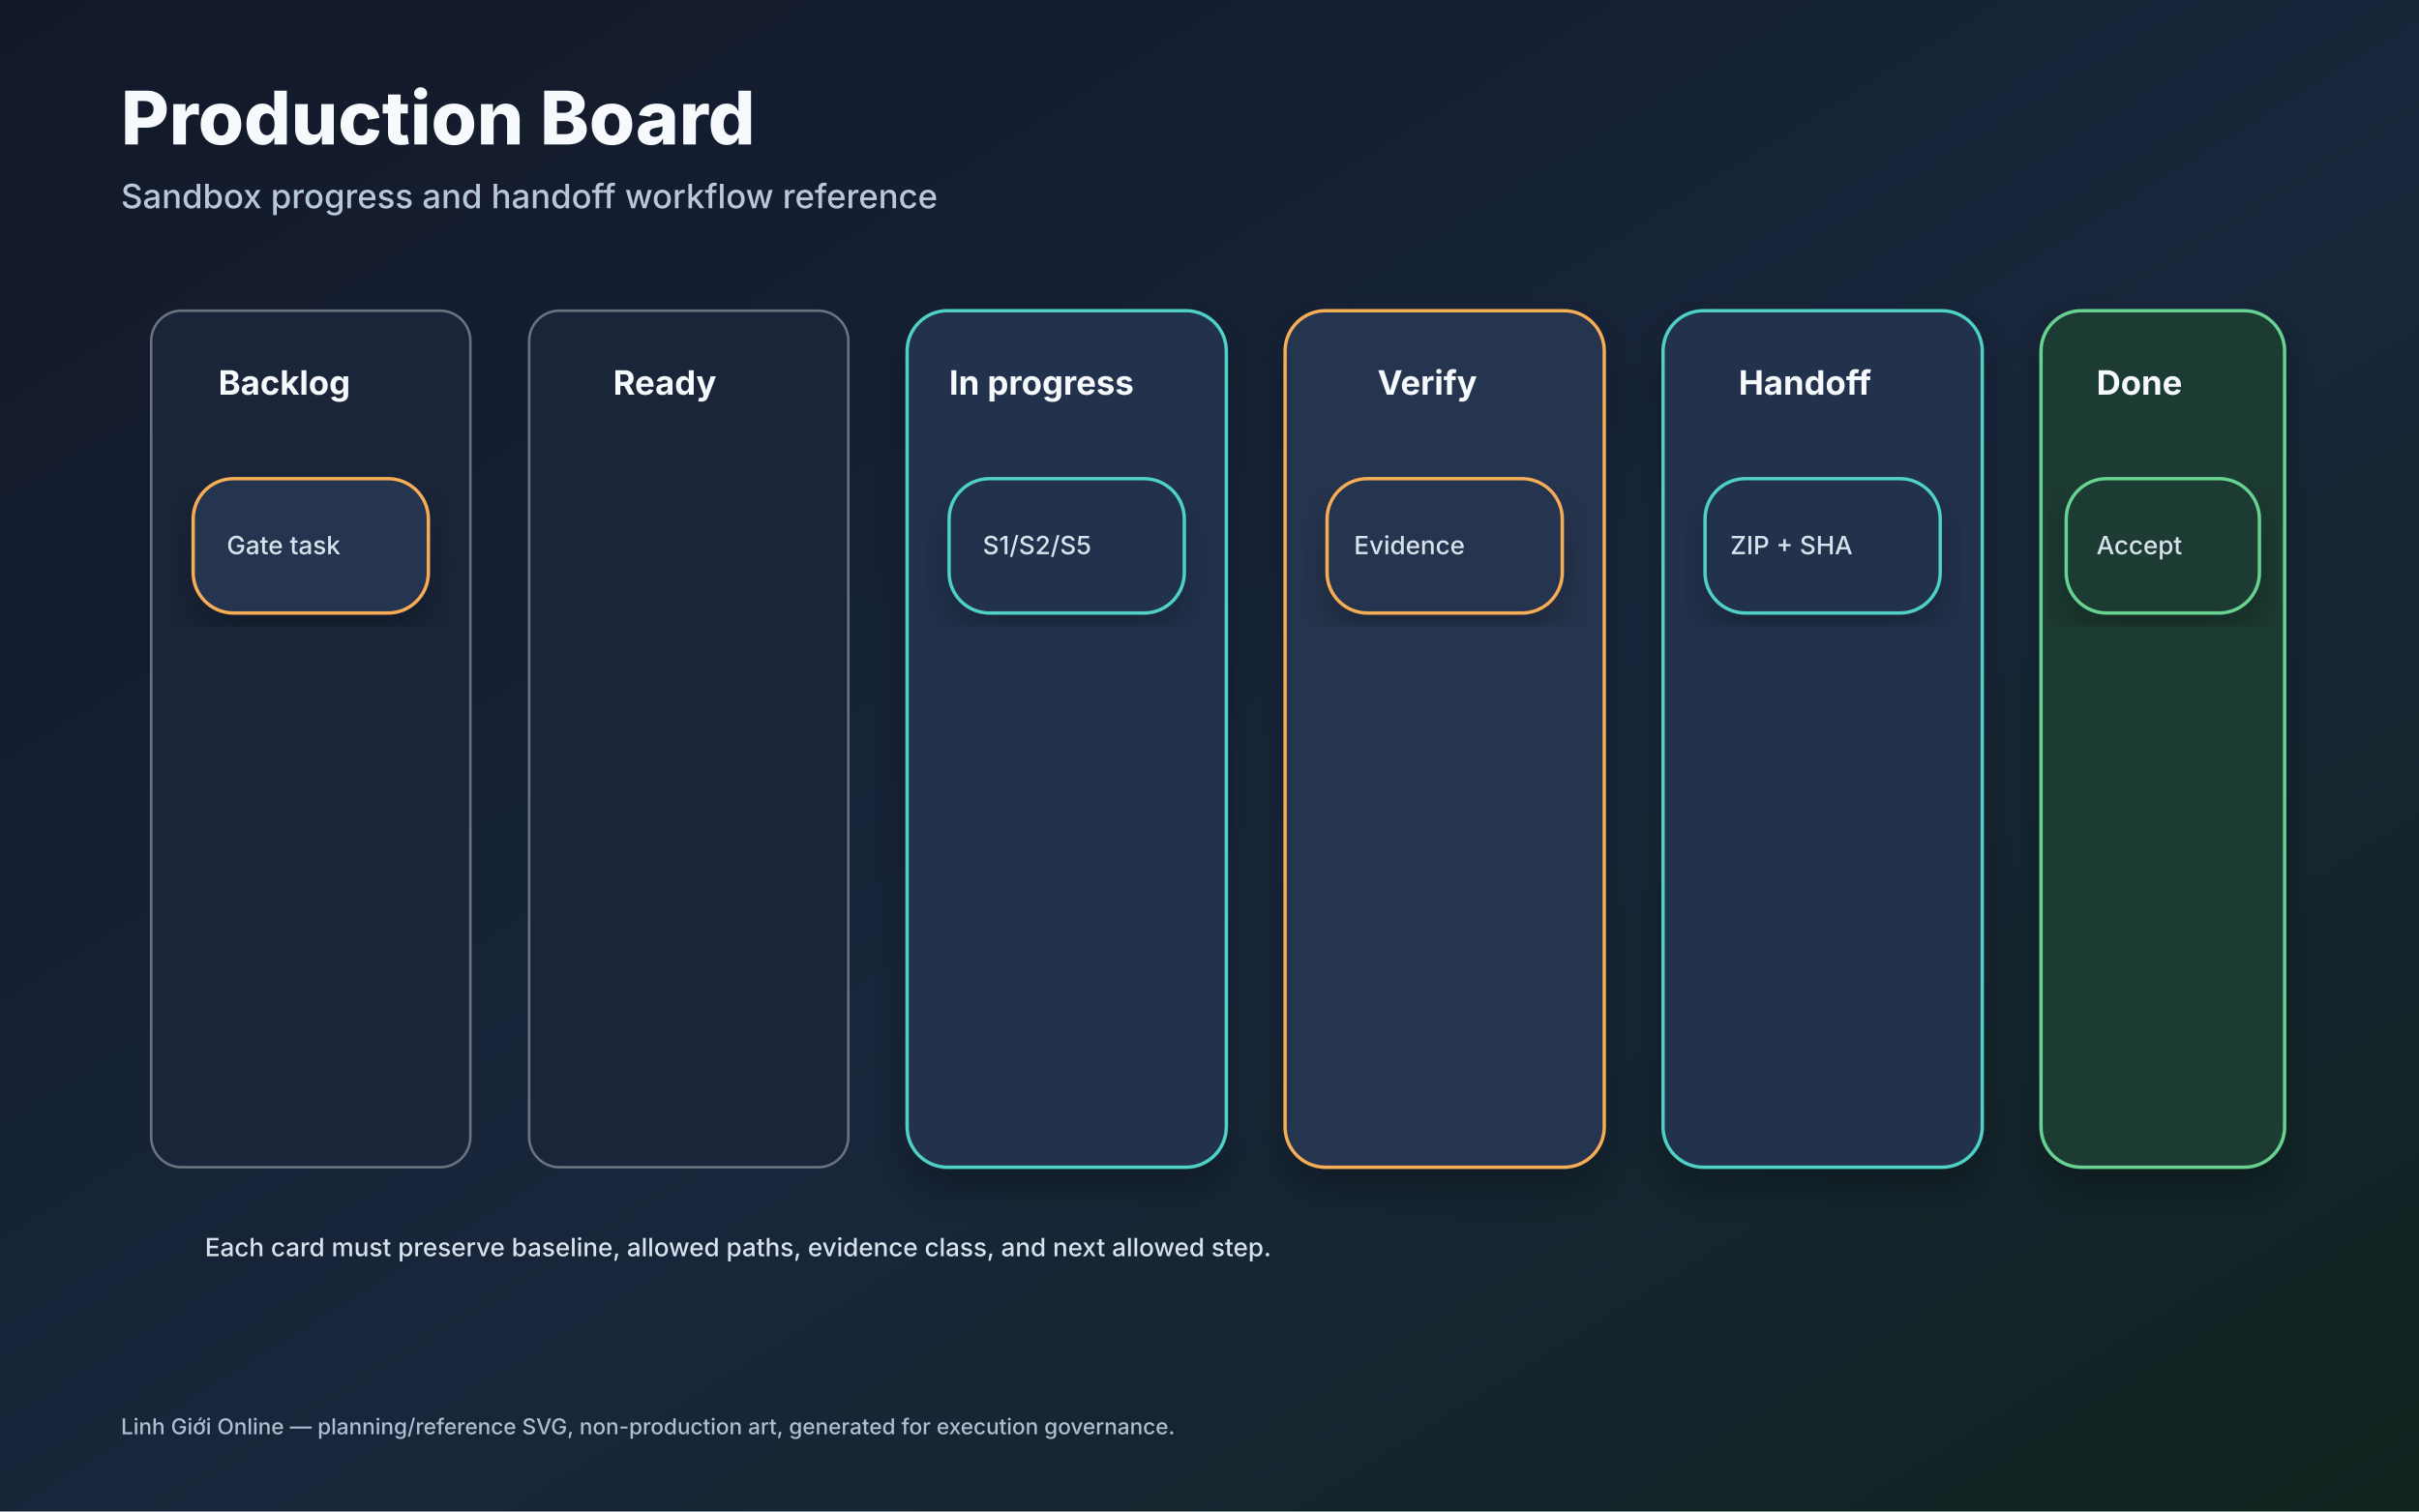
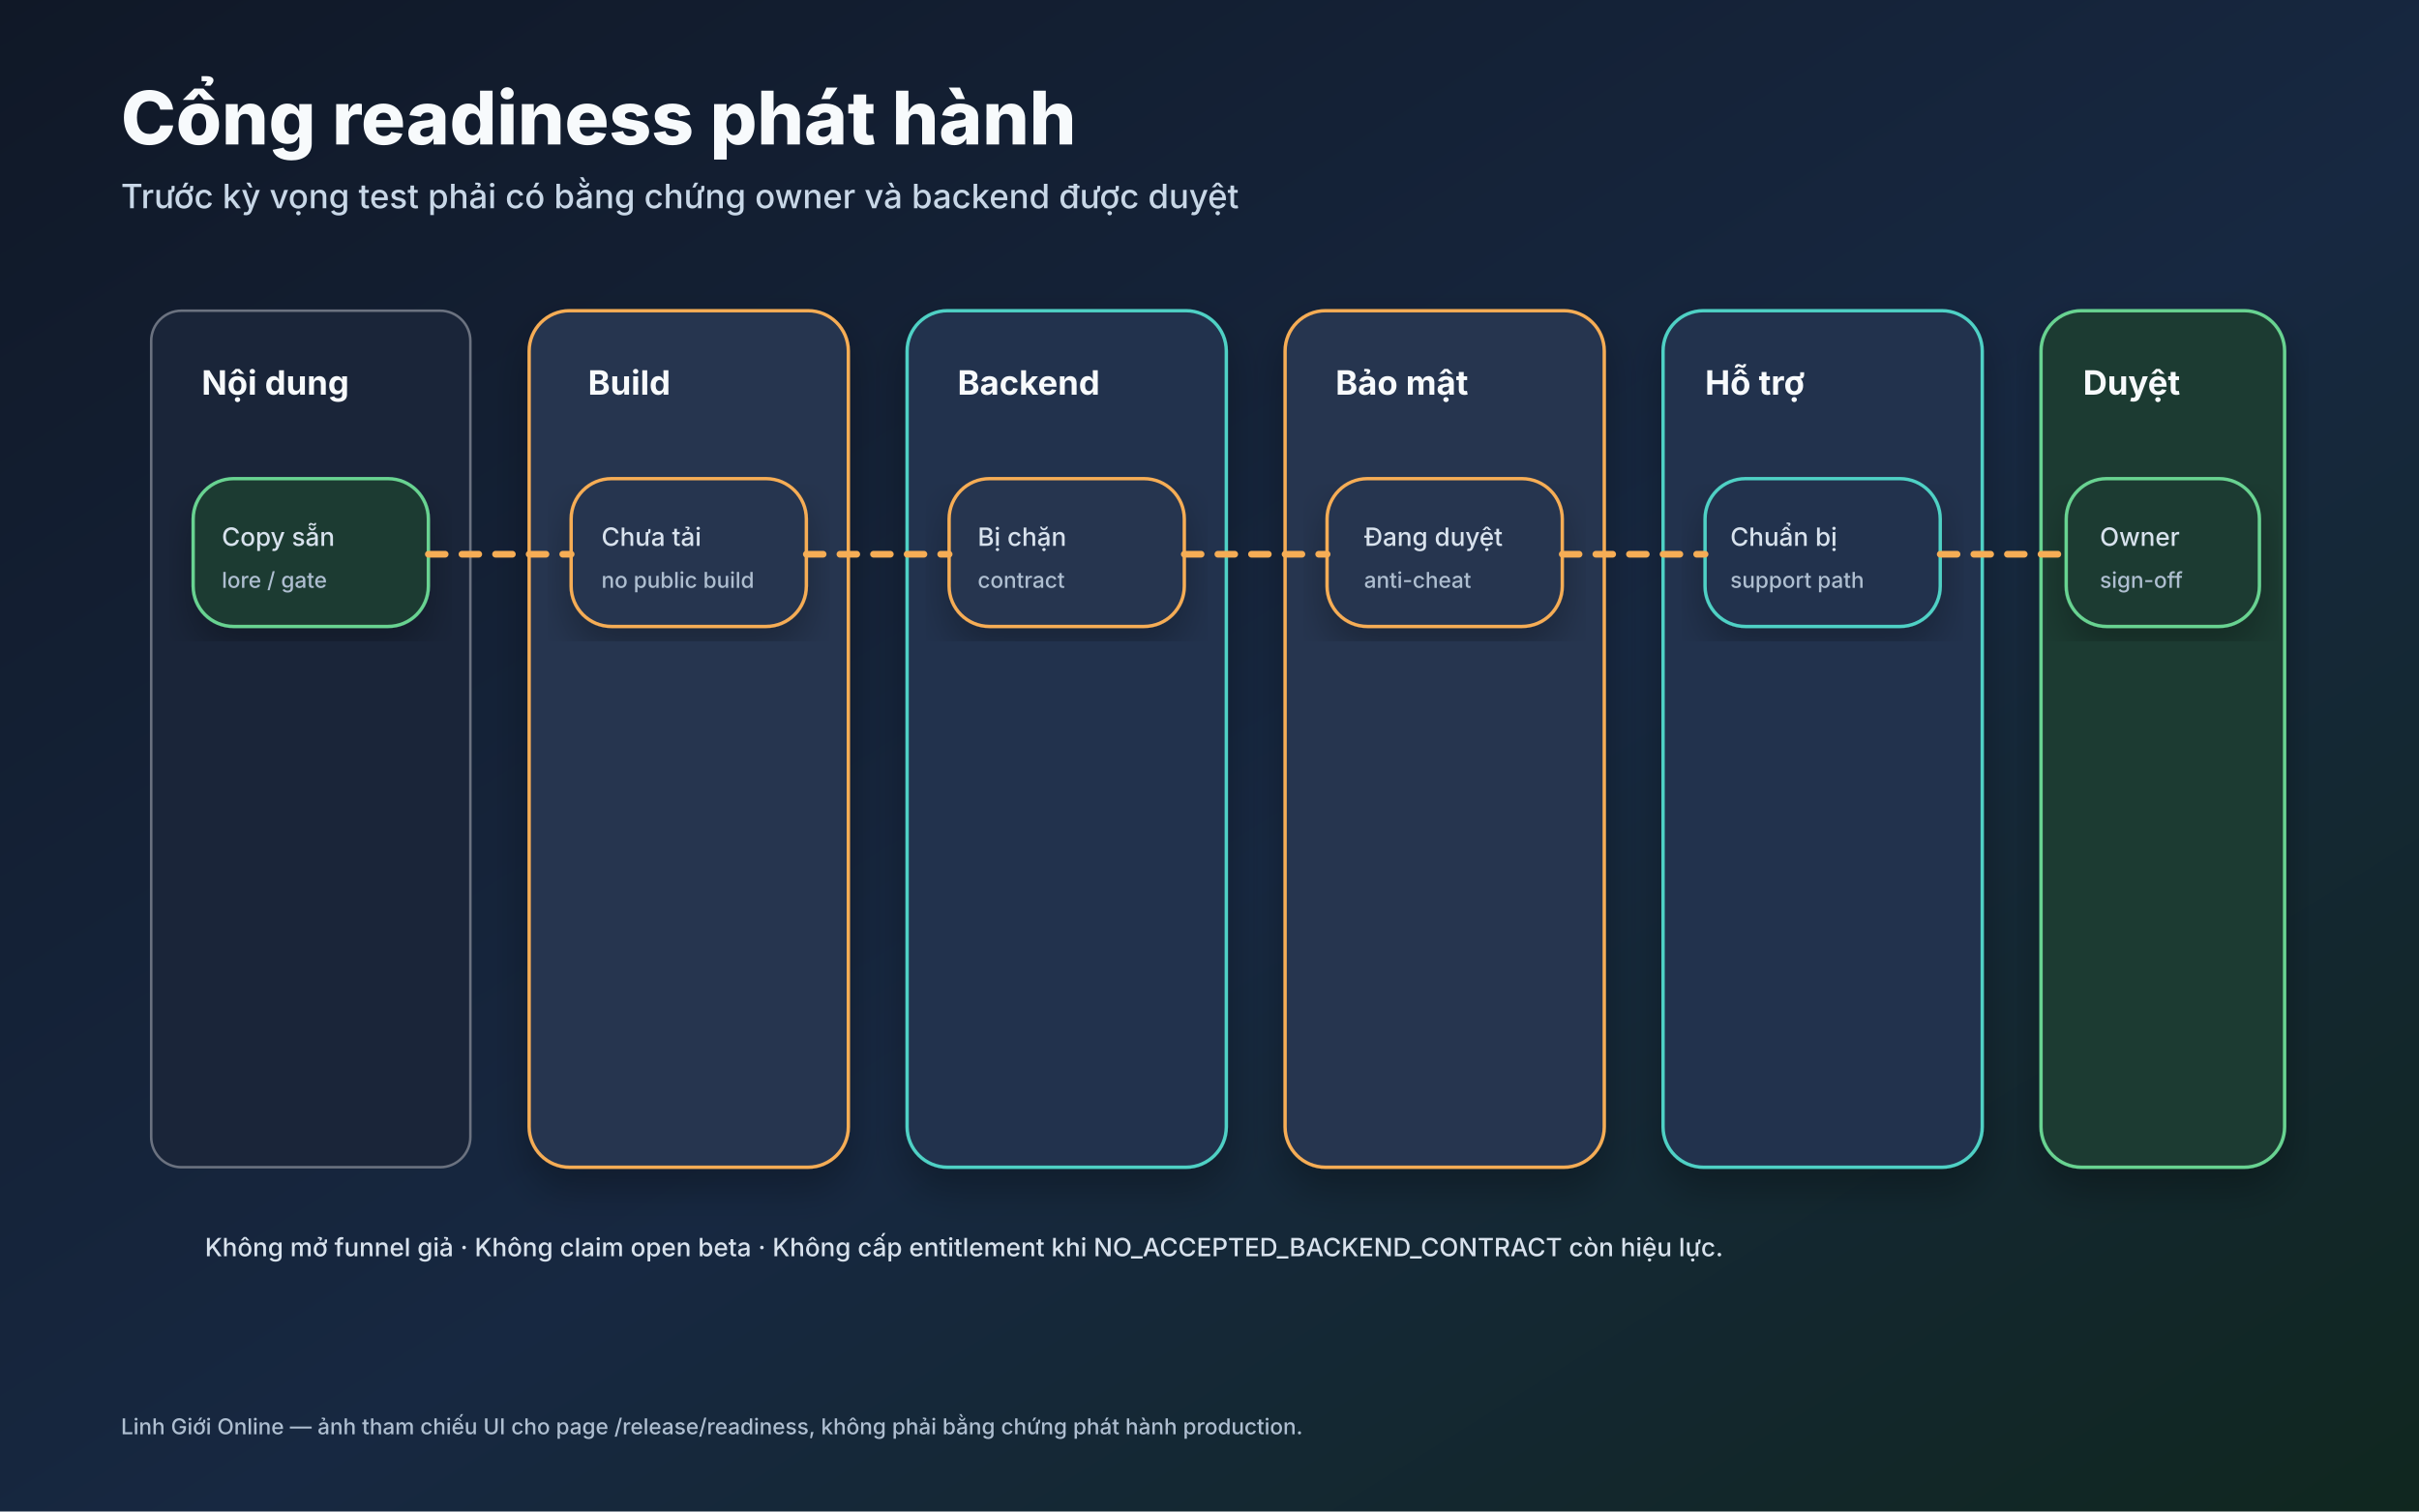
<svg xmlns="http://www.w3.org/2000/svg" width="1440" height="900" viewBox="0 0 1440 900" role="img" aria-labelledby="title desc">
  <defs>
    <linearGradient id="bg" x1="0" y1="0" x2="1" y2="1">
-       <stop offset="0%" stop-color="#121829" />
-       <stop offset="55%" stop-color="#18263b" />
-       <stop offset="100%" stop-color="#10251f" />
+       <stop offset="0%" stop-color="#101827" />
+       <stop offset="55%" stop-color="#172841" />
+       <stop offset="100%" stop-color="#10271f" />
    </linearGradient>
    <filter id="shadow" x="-10%" y="-10%" width="120%" height="120%">
      <feDropShadow dx="0" dy="12" stdDeviation="12" flood-color="#000000" flood-opacity="0.28" />
    </filter>
    <style>
-       .title { font: 800 44px Inter, Arial, sans-serif; fill: #f7fafc; }
-       .subtitle { font: 500 20px Inter, Arial, sans-serif; fill: #b8c7d9; }
-       .label { font: 700 20px Inter, Arial, sans-serif; fill: #f7fafc; }
-       .small { font: 500 15px Inter, Arial, sans-serif; fill: #d8e2ed; }
-       .tiny { font: 500 13px Inter, Arial, sans-serif; fill: #aebed0; }
-       .card { fill: #20324d; stroke: #4fd1c5; stroke-width: 2; rx: 24; filter: url(#shadow); }
-       .card2 { fill: #26344f; stroke: #f6ad55; stroke-width: 2; rx: 24; filter: url(#shadow); }
-       .card3 { fill: #1f3a32; stroke: #68d391; stroke-width: 2; rx: 24; filter: url(#shadow); }
-       .muted { fill: #1a2539; stroke: #6b7280; stroke-width: 1.5; rx: 18; }
-       .line { stroke: #94a3b8; stroke-width: 4; stroke-linecap: round; }
-       .dash { stroke: #f6ad55; stroke-width: 4; stroke-linecap: round; stroke-dasharray: 10 10; }
-       .accent { fill: #4fd1c5; }
-       .warn { fill: #f6ad55; }
-       .ok { fill: #68d391; }
+       .title{font:800 44px Inter,Arial,sans-serif;fill:#f7fafc}.subtitle{font:500 20px Inter,Arial,sans-serif;fill:#c8d7e7}.label{font:700 20px Inter,Arial,sans-serif;fill:#f7fafc}.small{font:500 15px Inter,Arial,sans-serif;fill:#d8e2ed}.tiny{font:500 13px Inter,Arial,sans-serif;fill:#aebed0}.card{fill:#20324d;stroke:#4fd1c5;stroke-width:2;rx:24;filter:url(#shadow)}.card2{fill:#26344f;stroke:#f6ad55;stroke-width:2;rx:24;filter:url(#shadow)}.card3{fill:#1f3a32;stroke:#68d391;stroke-width:2;rx:24;filter:url(#shadow)}.muted{fill:#1a2539;stroke:#6b7280;stroke-width:1.5;rx:18}.line{stroke:#94a3b8;stroke-width:4;stroke-linecap:round}.dash{stroke:#f6ad55;stroke-width:4;stroke-linecap:round;stroke-dasharray:10 10}.accent{fill:#4fd1c5}.warn{fill:#f6ad55}.ok{fill:#68d391}.bad{fill:#f87171}
    </style>
  </defs>
  <rect width="1440" height="900" fill="url(#bg)" />
-   <text x="72" y="86" class="title">Production Board</text>
-   <text x="72" y="124" class="subtitle">Sandbox progress and handoff workflow reference</text>
+   <text x="72" y="86" class="title">Cổng readiness phát hành</text>
+   <text x="72" y="124" class="subtitle">Trước kỳ vọng test phải có bằng chứng owner và backend được duyệt</text>
  <rect x="90" y="185" width="190" height="510" class="muted" />
-   <text x="130" y="235" class="label">Backlog</text>
-   <rect x="315" y="185" width="190" height="510" class="muted" />
-   <text x="365" y="235" class="label">Ready</text>
+   <text x="120" y="235" class="label">Nội dung</text>
+   <rect x="315" y="185" width="190" height="510" class="card2" />
+   <text x="350" y="235" class="label">Build</text>
  <rect x="540" y="185" width="190" height="510" class="card" />
-   <text x="565" y="235" class="label">In progress</text>
+   <text x="570" y="235" class="label">Backend</text>
  <rect x="765" y="185" width="190" height="510" class="card2" />
-   <text x="820" y="235" class="label">Verify</text>
+   <text x="795" y="235" class="label">Bảo mật</text>
  <rect x="990" y="185" width="190" height="510" class="card" />
-   <text x="1035" y="235" class="label">Handoff</text>
+   <text x="1015" y="235" class="label">Hỗ trợ</text>
  <rect x="1215" y="185" width="145" height="510" class="card3" />
-   <text x="1248" y="235" class="label">Done</text>
-   <rect x="115" y="285" width="140" height="80" class="card2" />
-   <text x="135" y="330" class="small">Gate task</text>
-   <rect x="565" y="285" width="140" height="80" class="card" />
-   <text x="585" y="330" class="small">S1/S2/S5</text>
-   <rect x="790" y="285" width="140" height="80" class="card2" />
-   <text x="806" y="330" class="small">Evidence</text>
-   <rect x="1015" y="285" width="140" height="80" class="card" />
-   <text x="1030" y="330" class="small">ZIP + SHA</text>
-   <rect x="1230" y="285" width="115" height="80" class="card3" />
-   <text x="1248" y="330" class="small">Accept</text>
-   <text x="122" y="748" class="small">Each card must preserve baseline, allowed paths, evidence class, and next allowed step.</text>
-   <text x="72" y="854" class="tiny">Linh Giới Online — planning/reference SVG, non-production art, generated for execution governance.</text>
+   <text x="1240" y="235" class="label">Duyệt</text>
+   <rect x="115" y="285" width="140" height="88" class="card3" />
+   <text x="132" y="325" class="small">Copy sẵn</text>
+   <text x="132" y="350" class="tiny">lore / gate</text>
+   <rect x="340" y="285" width="140" height="88" class="card2" />
+   <text x="358" y="325" class="small">Chưa tải</text>
+   <text x="358" y="350" class="tiny">no public build</text>
+   <rect x="565" y="285" width="140" height="88" class="card2" />
+   <text x="582" y="325" class="small">Bị chặn</text>
+   <text x="582" y="350" class="tiny">contract</text>
+   <rect x="790" y="285" width="140" height="88" class="card2" />
+   <text x="812" y="325" class="small">Đang duyệt</text>
+   <text x="812" y="350" class="tiny">anti-cheat</text>
+   <rect x="1015" y="285" width="140" height="88" class="card" />
+   <text x="1030" y="325" class="small">Chuẩn bị</text>
+   <text x="1030" y="350" class="tiny">support path</text>
+   <rect x="1230" y="285" width="115" height="88" class="card3" />
+   <text x="1250" y="325" class="small">Owner</text>
+   <text x="1250" y="350" class="tiny">sign-off</text>
+   <path d="M255 330 H340 M480 330 H565 M705 330 H790 M930 330 H1015 M1155 330 H1230" class="dash" />
+   <text x="122" y="748" class="small">Không mở funnel giả · Không claim open beta · Không cấp entitlement khi NO_ACCEPTED_BACKEND_CONTRACT còn hiệu lực.</text>
+   <text x="72" y="854" class="tiny">Linh Giới Online — ảnh tham chiếu UI cho page /release/readiness, không phải bằng chứng phát hành production.</text>
</svg>
